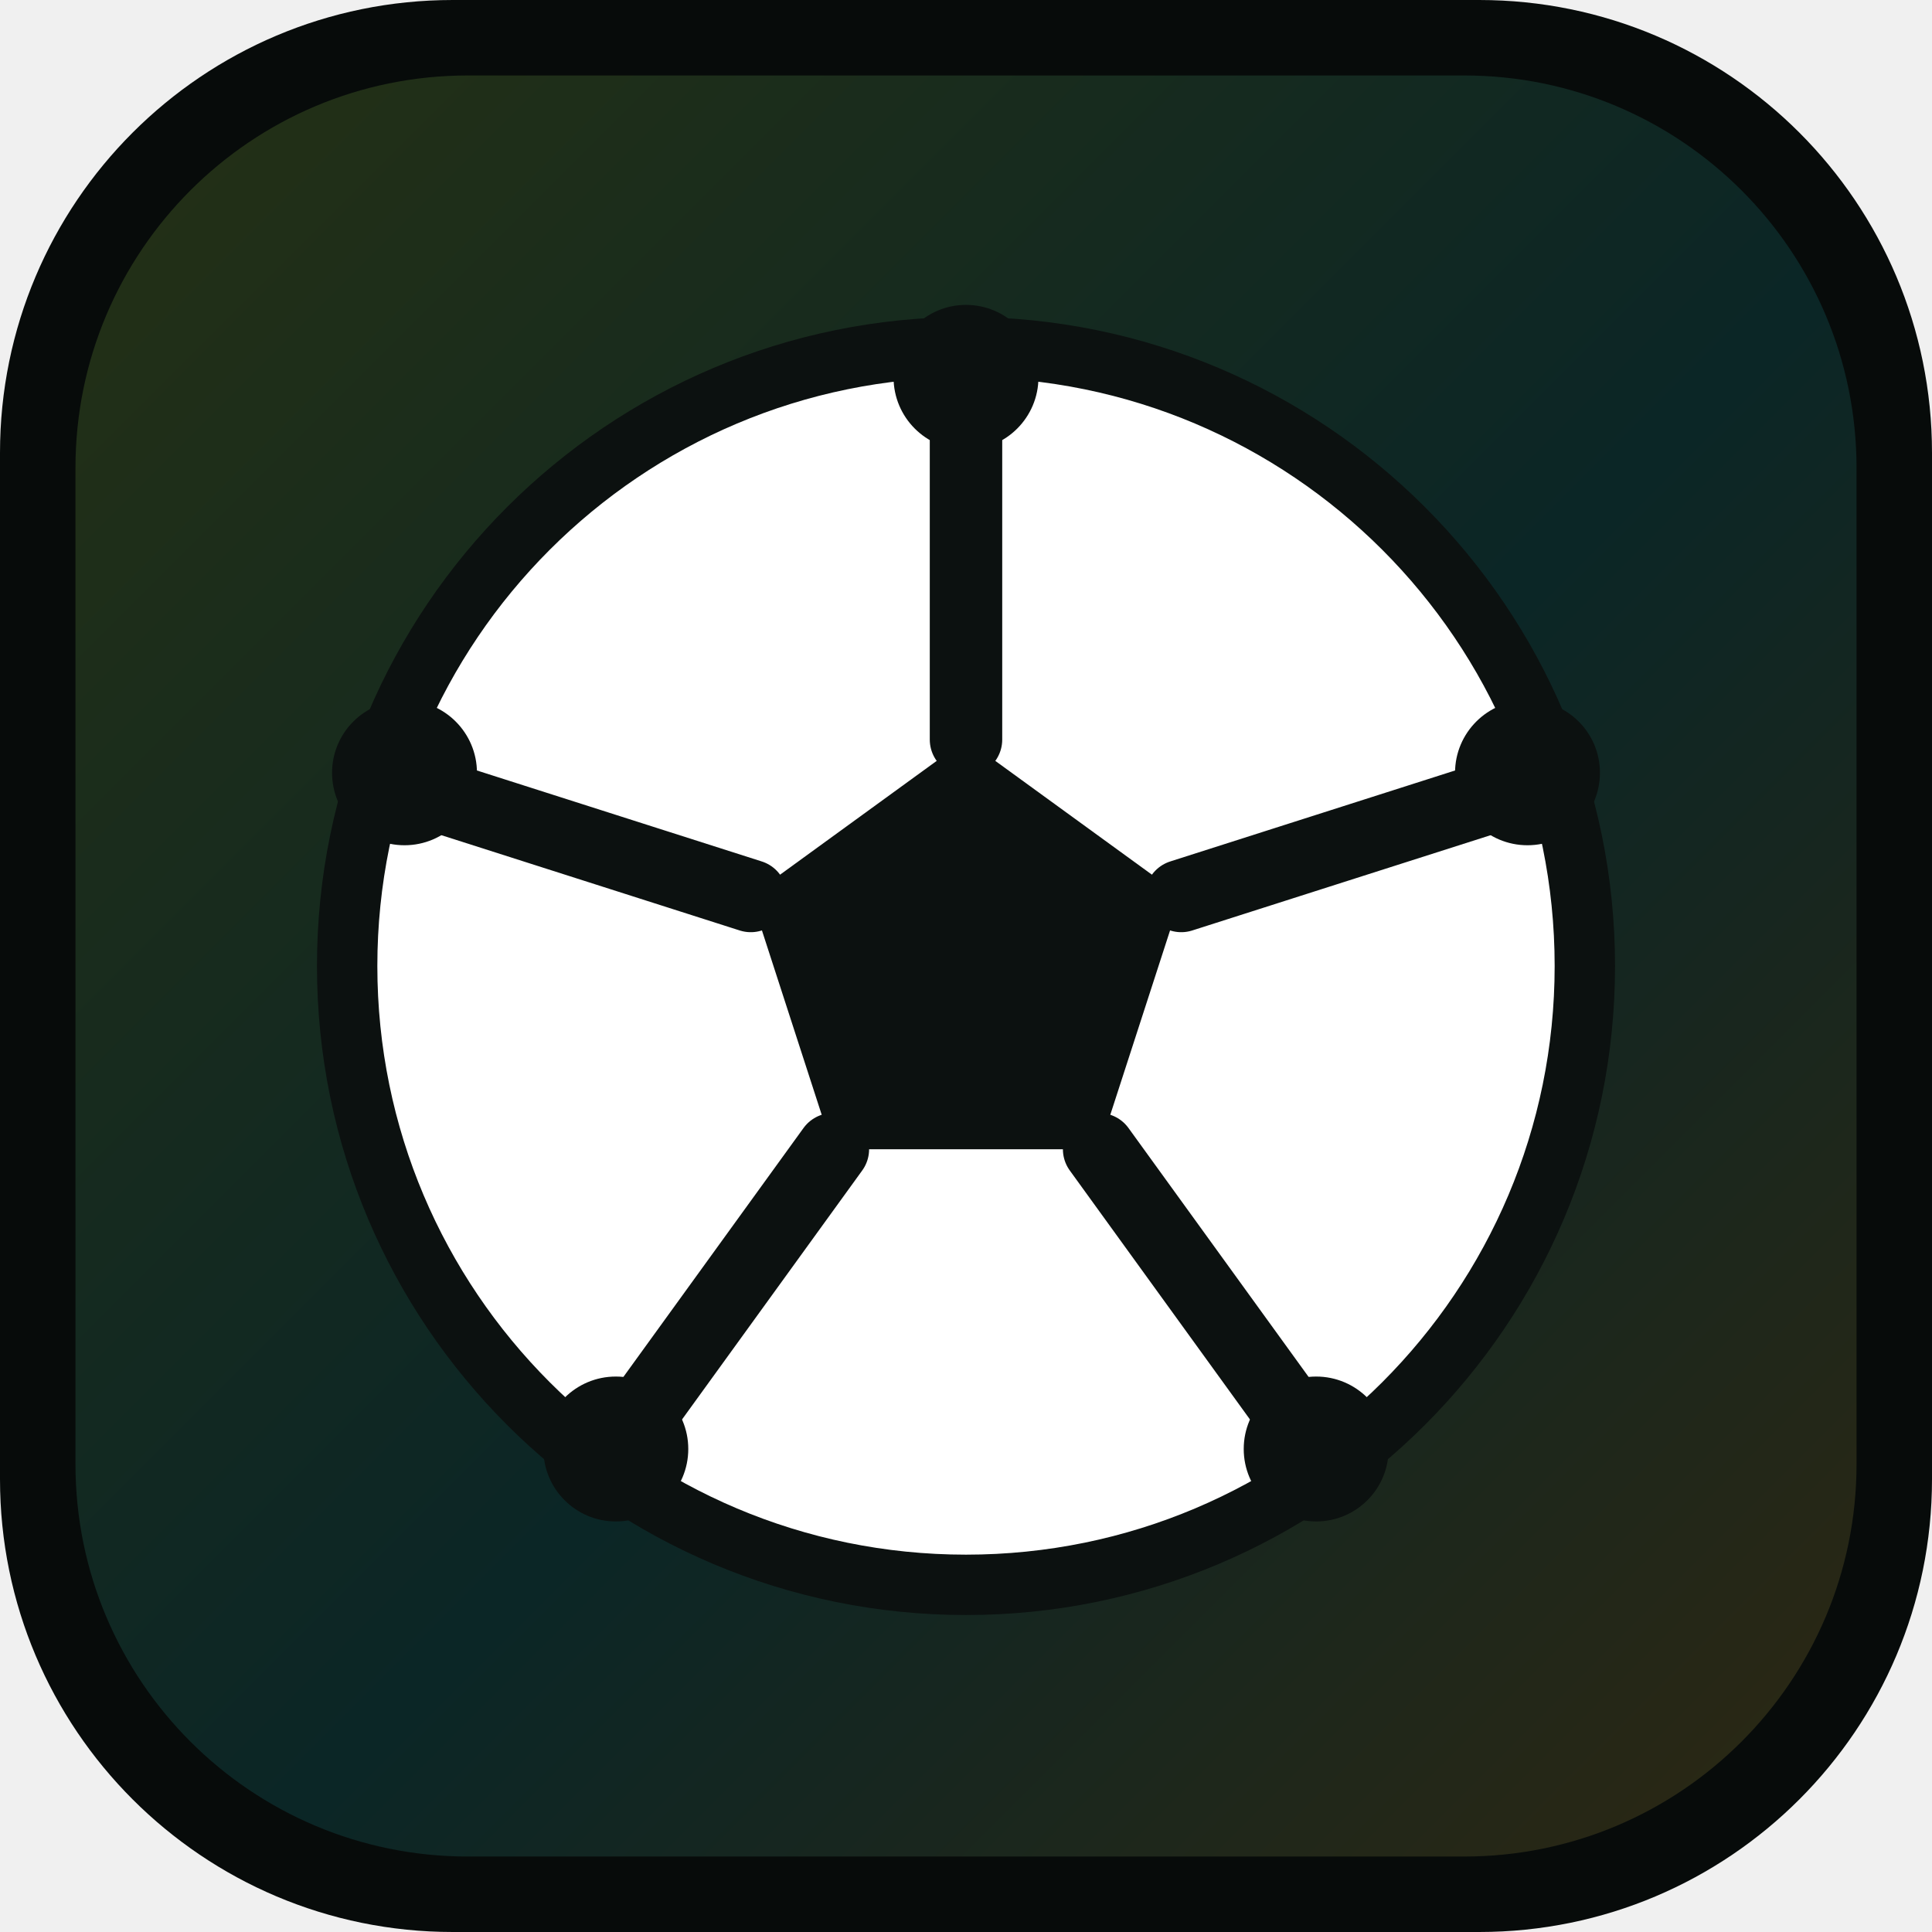
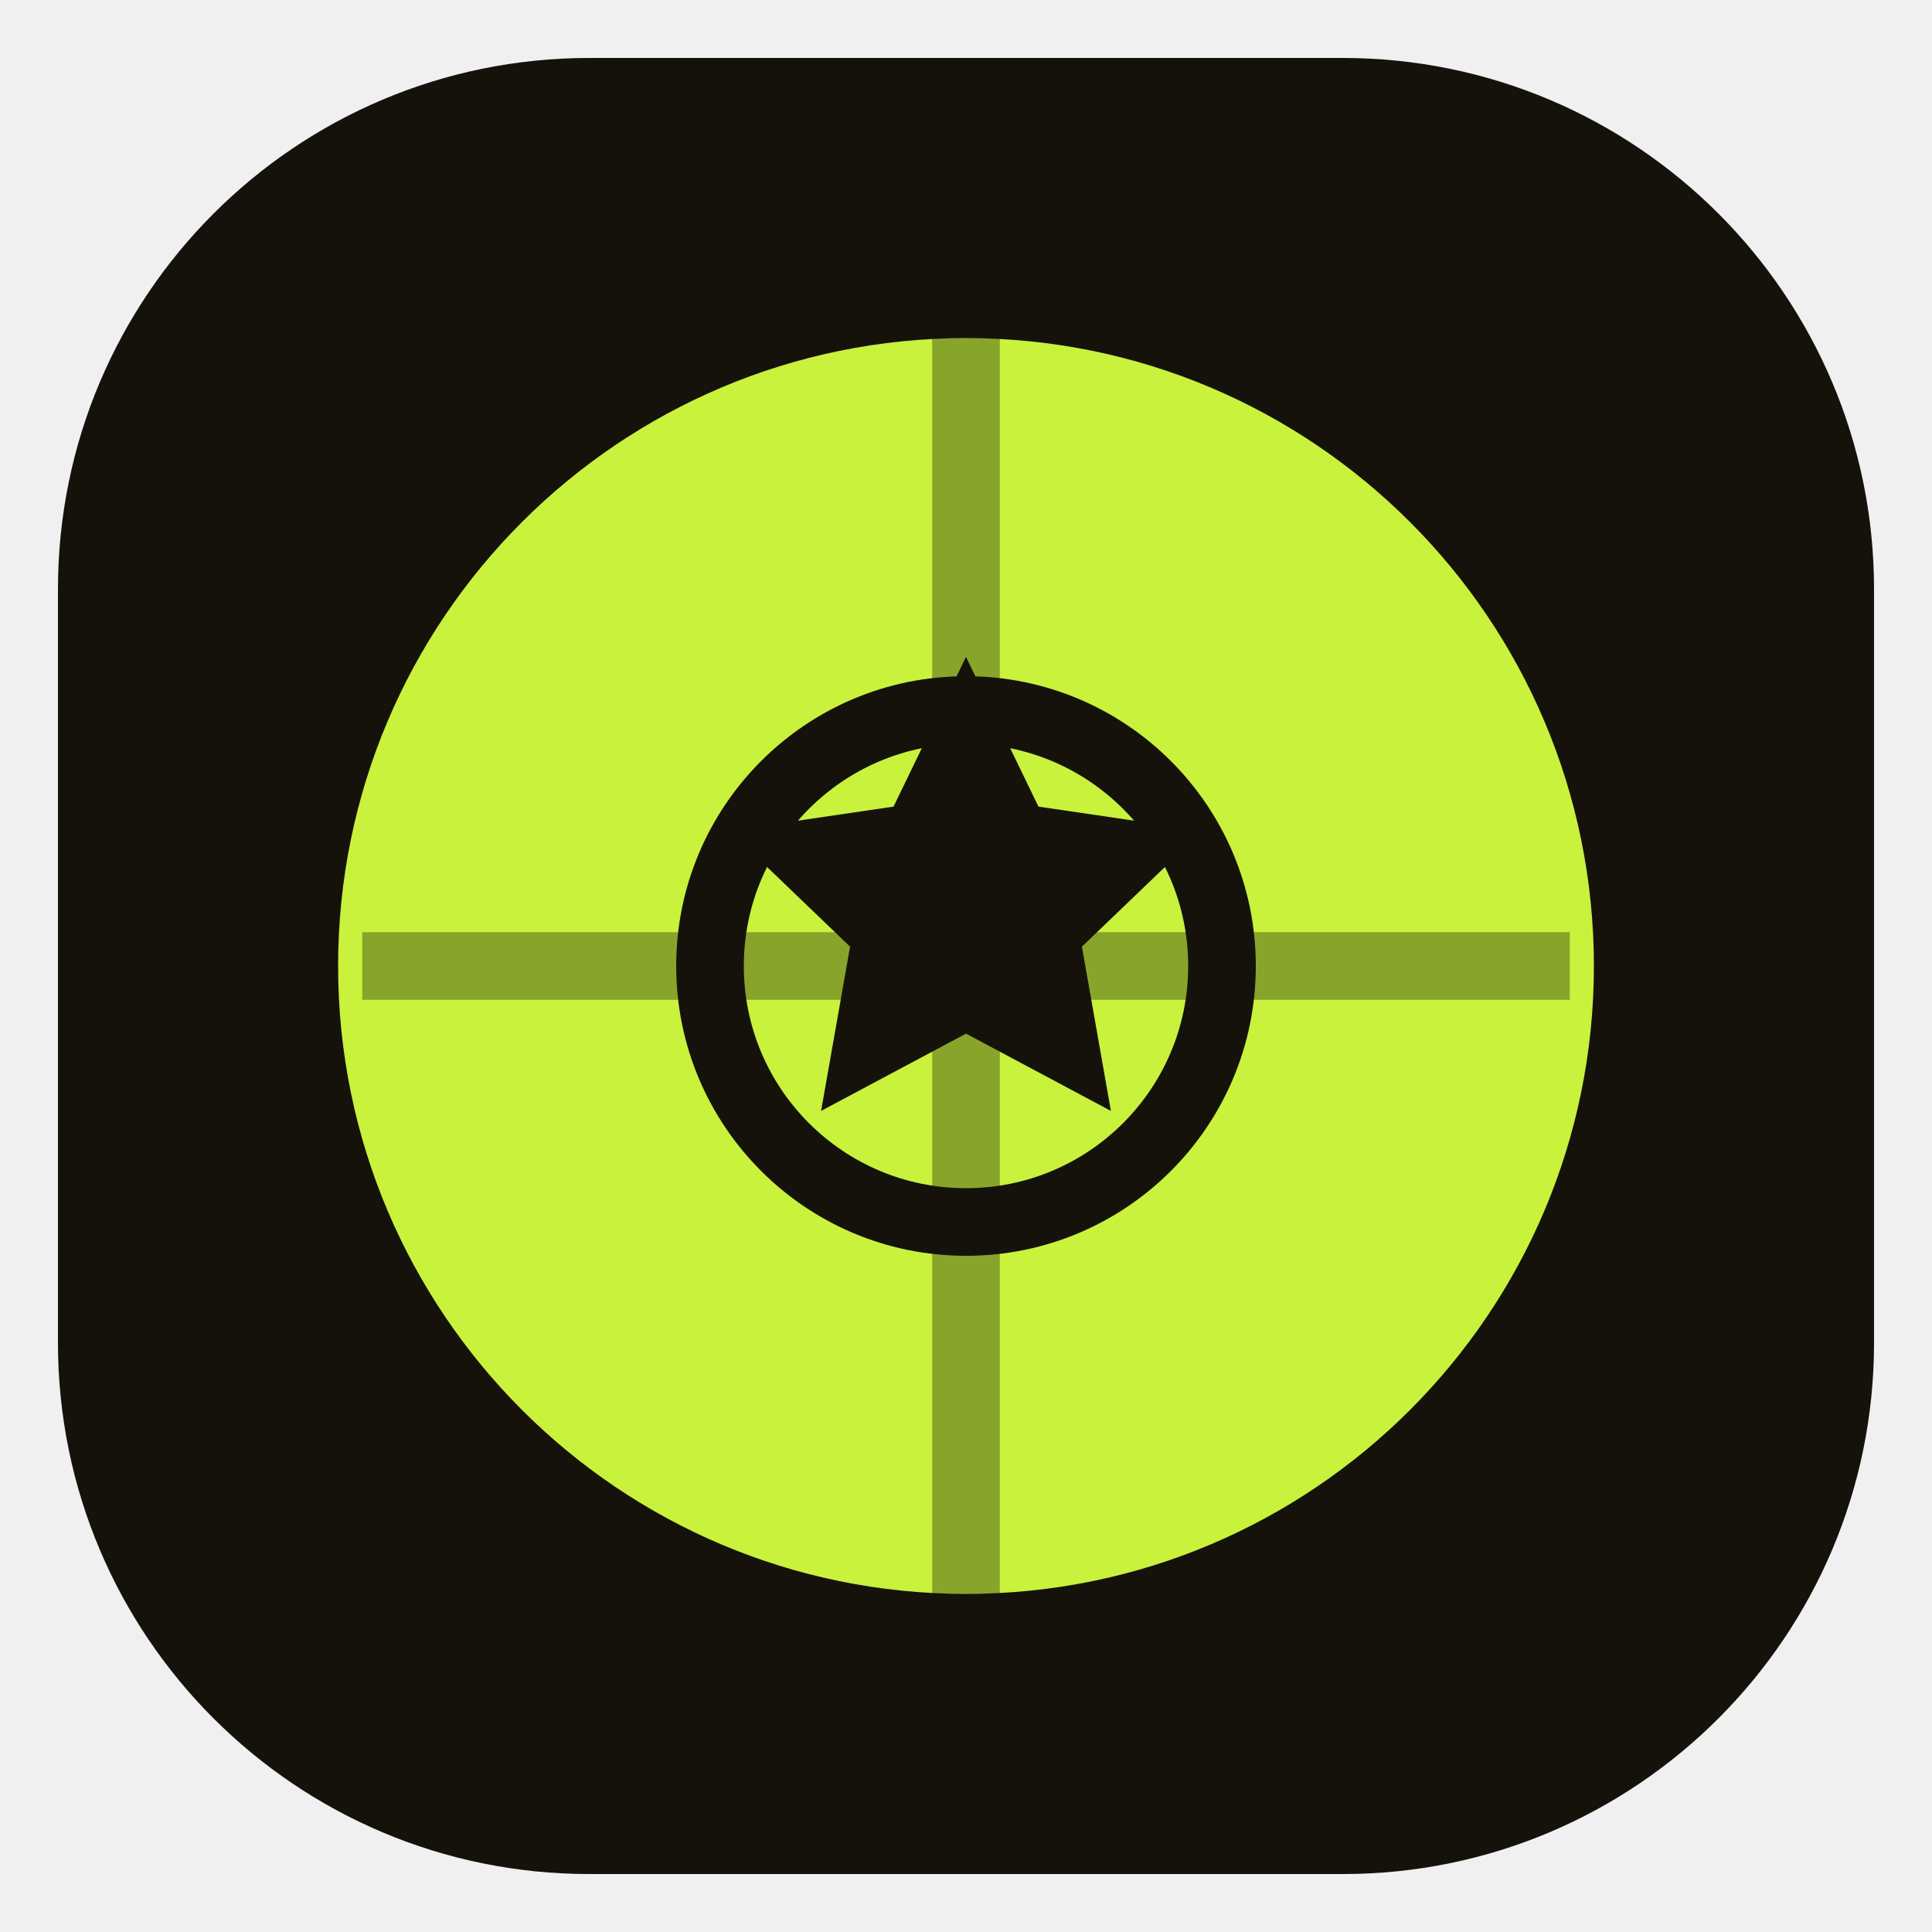
- <svg xmlns="http://www.w3.org/2000/svg" viewBox="0 0 64 64" width="64" height="64">
-   <defs>
-     <linearGradient id="bg" x1="0" y1="0" x2="1" y2="1">
-       <stop offset="0" stop-color="#C7FF4E" />
-       <stop offset="0.55" stop-color="#1fb6c0" />
-       <stop offset="1" stop-color="#FFC53D" />
-     </linearGradient>
-   </defs>
-   <rect x="0" y="0" width="64" height="64" rx="15" fill="#070B0A" />
-   <rect x="2.5" y="2.5" width="59" height="59" rx="13" fill="url(#bg)" opacity="0.16" />
-   <circle cx="32" cy="32" r="20.5" fill="#ffffff" stroke="#0c1110" stroke-width="2" />
-   <g fill="#0c1110">
-     <polygon points="32,24.5 39.13,29.68 36.41,38.07 27.59,38.07 24.87,29.68" />
-   </g>
-   <g stroke="#0c1110" stroke-width="2.4" stroke-linecap="round">
-     <line x1="32" y1="24.5" x2="32" y2="13.5" />
-     <line x1="39.13" y1="29.68" x2="49.4" y2="26.4" />
-     <line x1="36.41" y1="38.07" x2="42.8" y2="46.9" />
-     <line x1="27.59" y1="38.07" x2="21.2" y2="46.9" />
-     <line x1="24.87" y1="29.68" x2="14.6" y2="26.4" />
-   </g>
-   <g fill="#0c1110">
-     <circle cx="32" cy="12.5" r="2.4" />
-     <circle cx="50.6" cy="25.6" r="2.4" />
-     <circle cx="43.6" cy="48" r="2.4" />
-     <circle cx="20.4" cy="48" r="2.4" />
-     <circle cx="13.4" cy="25.6" r="2.4" />
-   </g>
+ <svg xmlns="http://www.w3.org/2000/svg" viewBox="0 0 40 40">
+   <rect x="1.2" y="1.2" width="37.6" height="37.6" rx="11" fill="#15120C" />
+   <circle cx="20" cy="20" r="13" fill="#C8F23C" />
+   <path d="M20 7v26M7.5 20h25" stroke="#15120C" stroke-width="1.4" opacity=".35" />
+   <circle cx="20" cy="20" r="5.3" fill="none" stroke="#15120C" stroke-width="1.4" />
+   <path d="M20 13.6l1.5 3.1 3.4.5-2.5 2.4.6 3.4-3-1.6-3 1.6.6-3.4-2.5-2.4 3.4-.5z" fill="#15120C" />
</svg>
